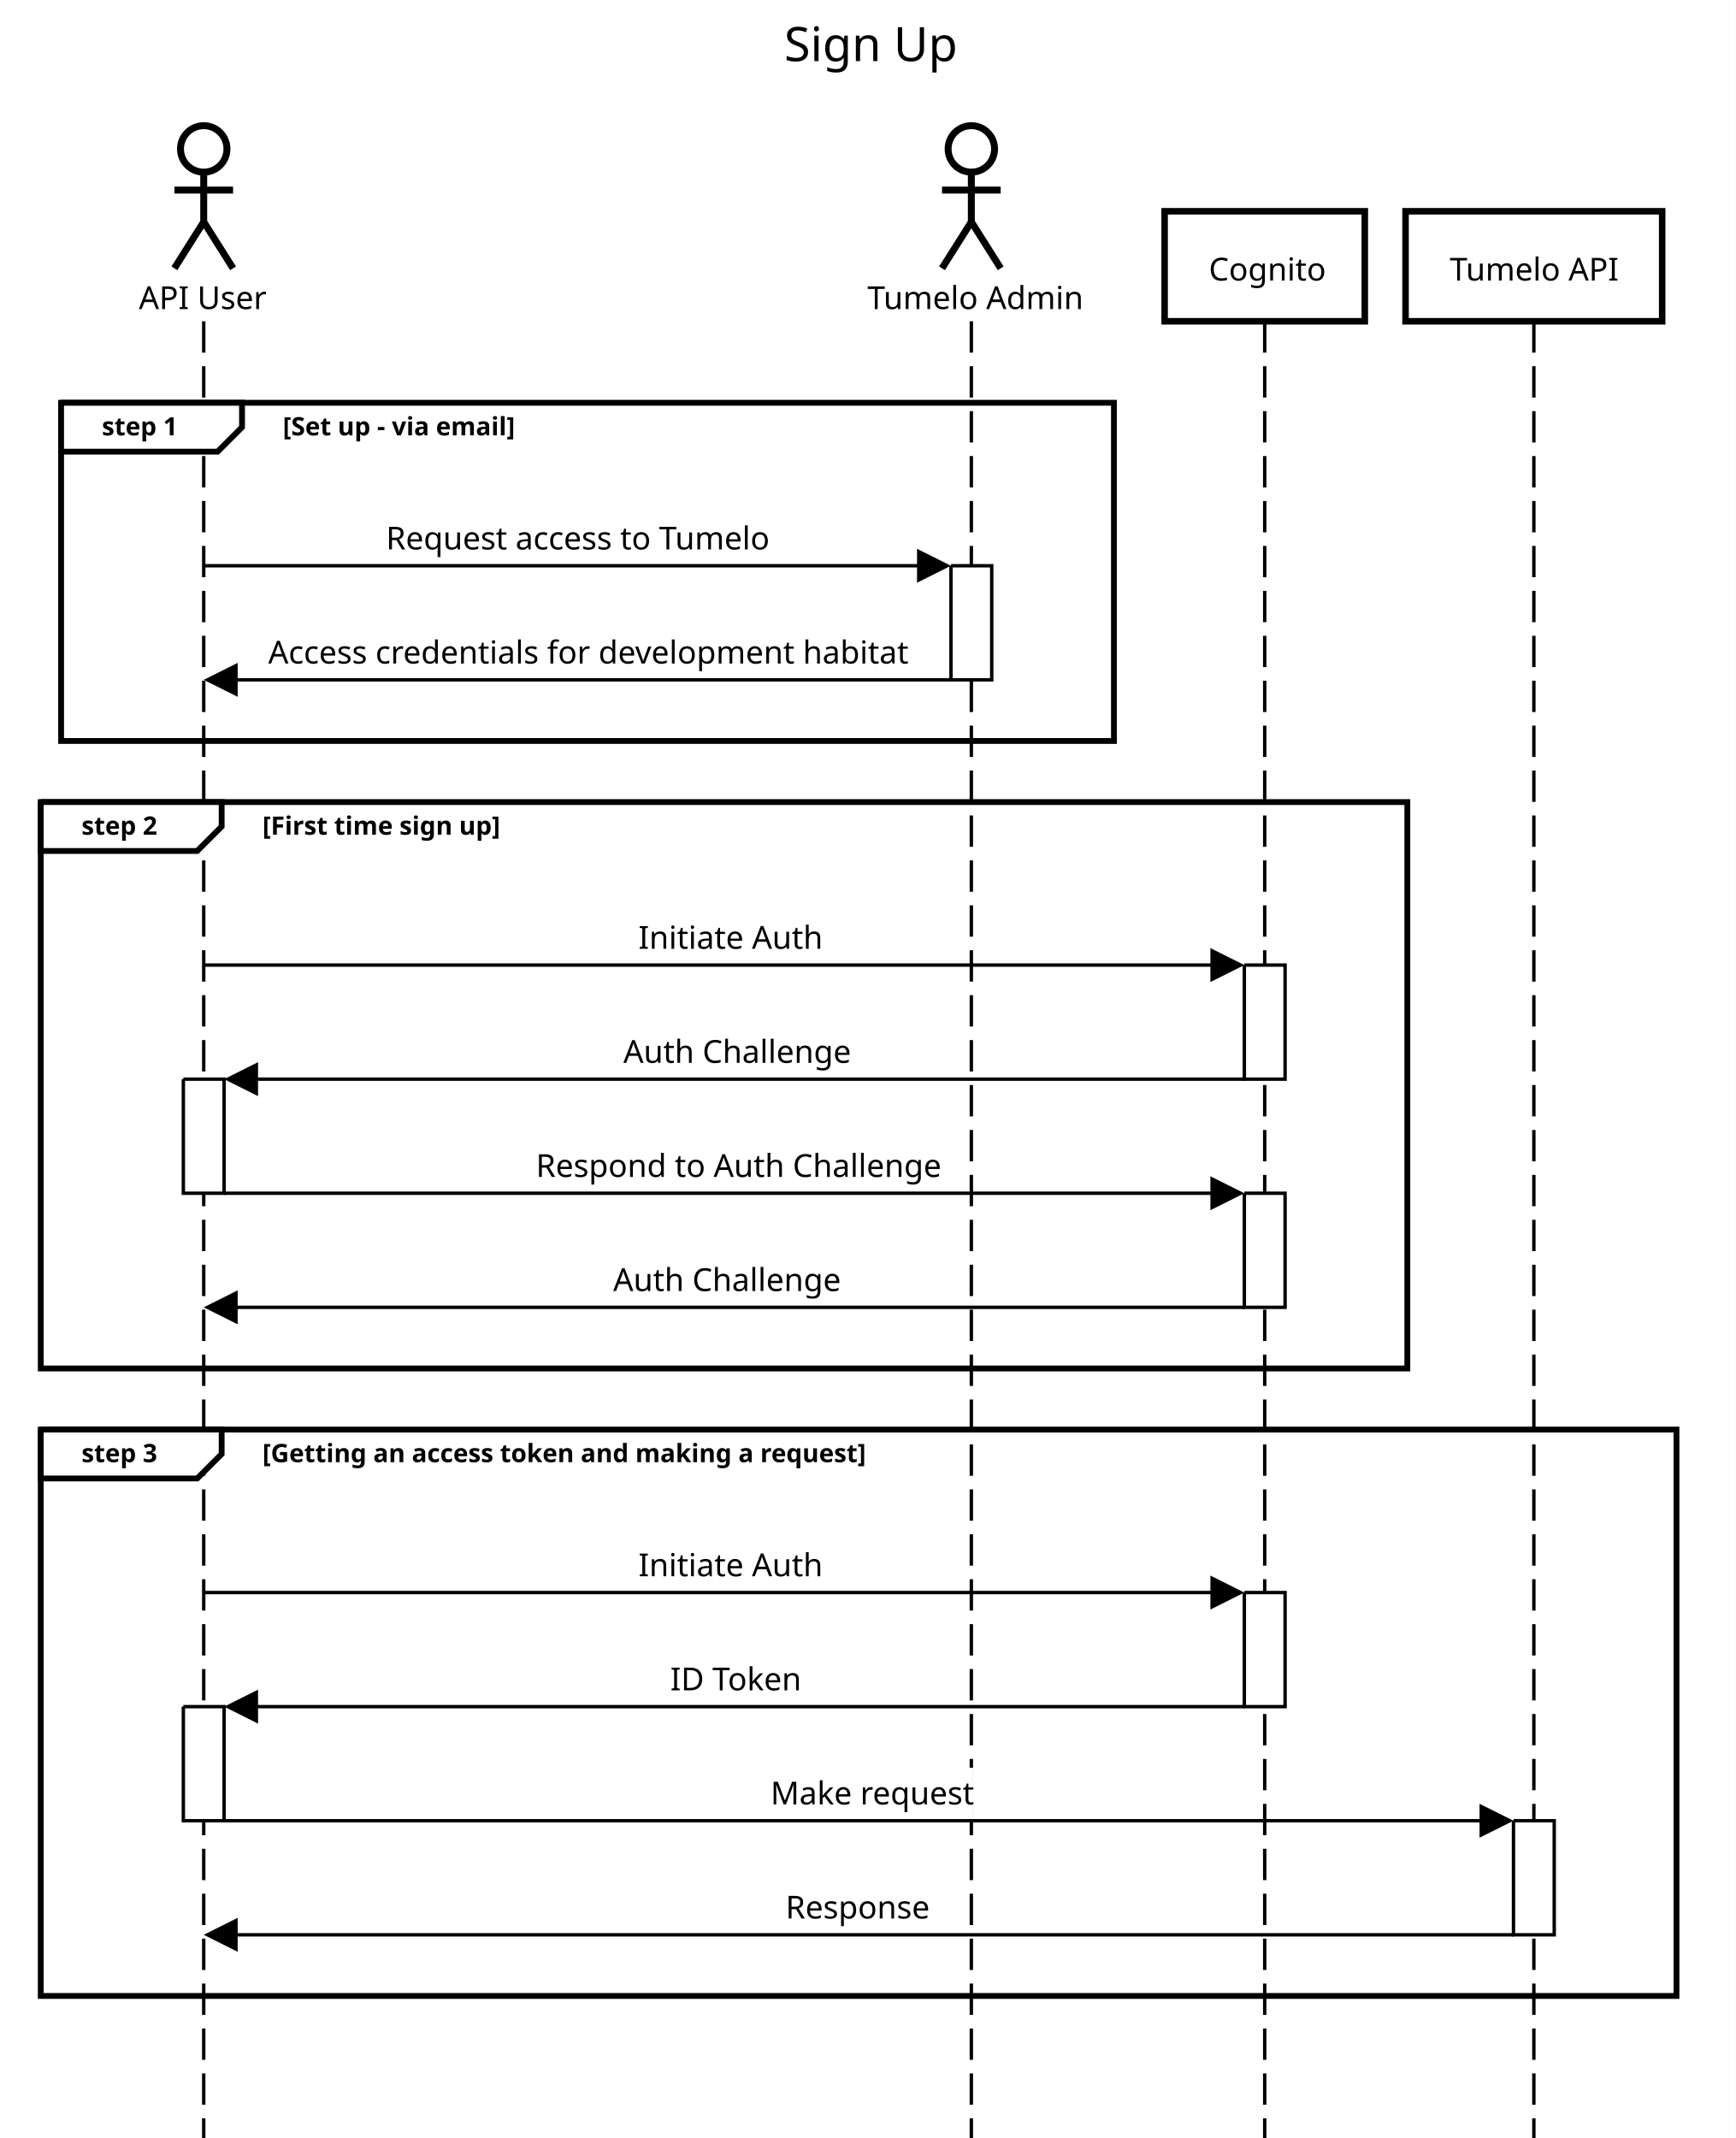
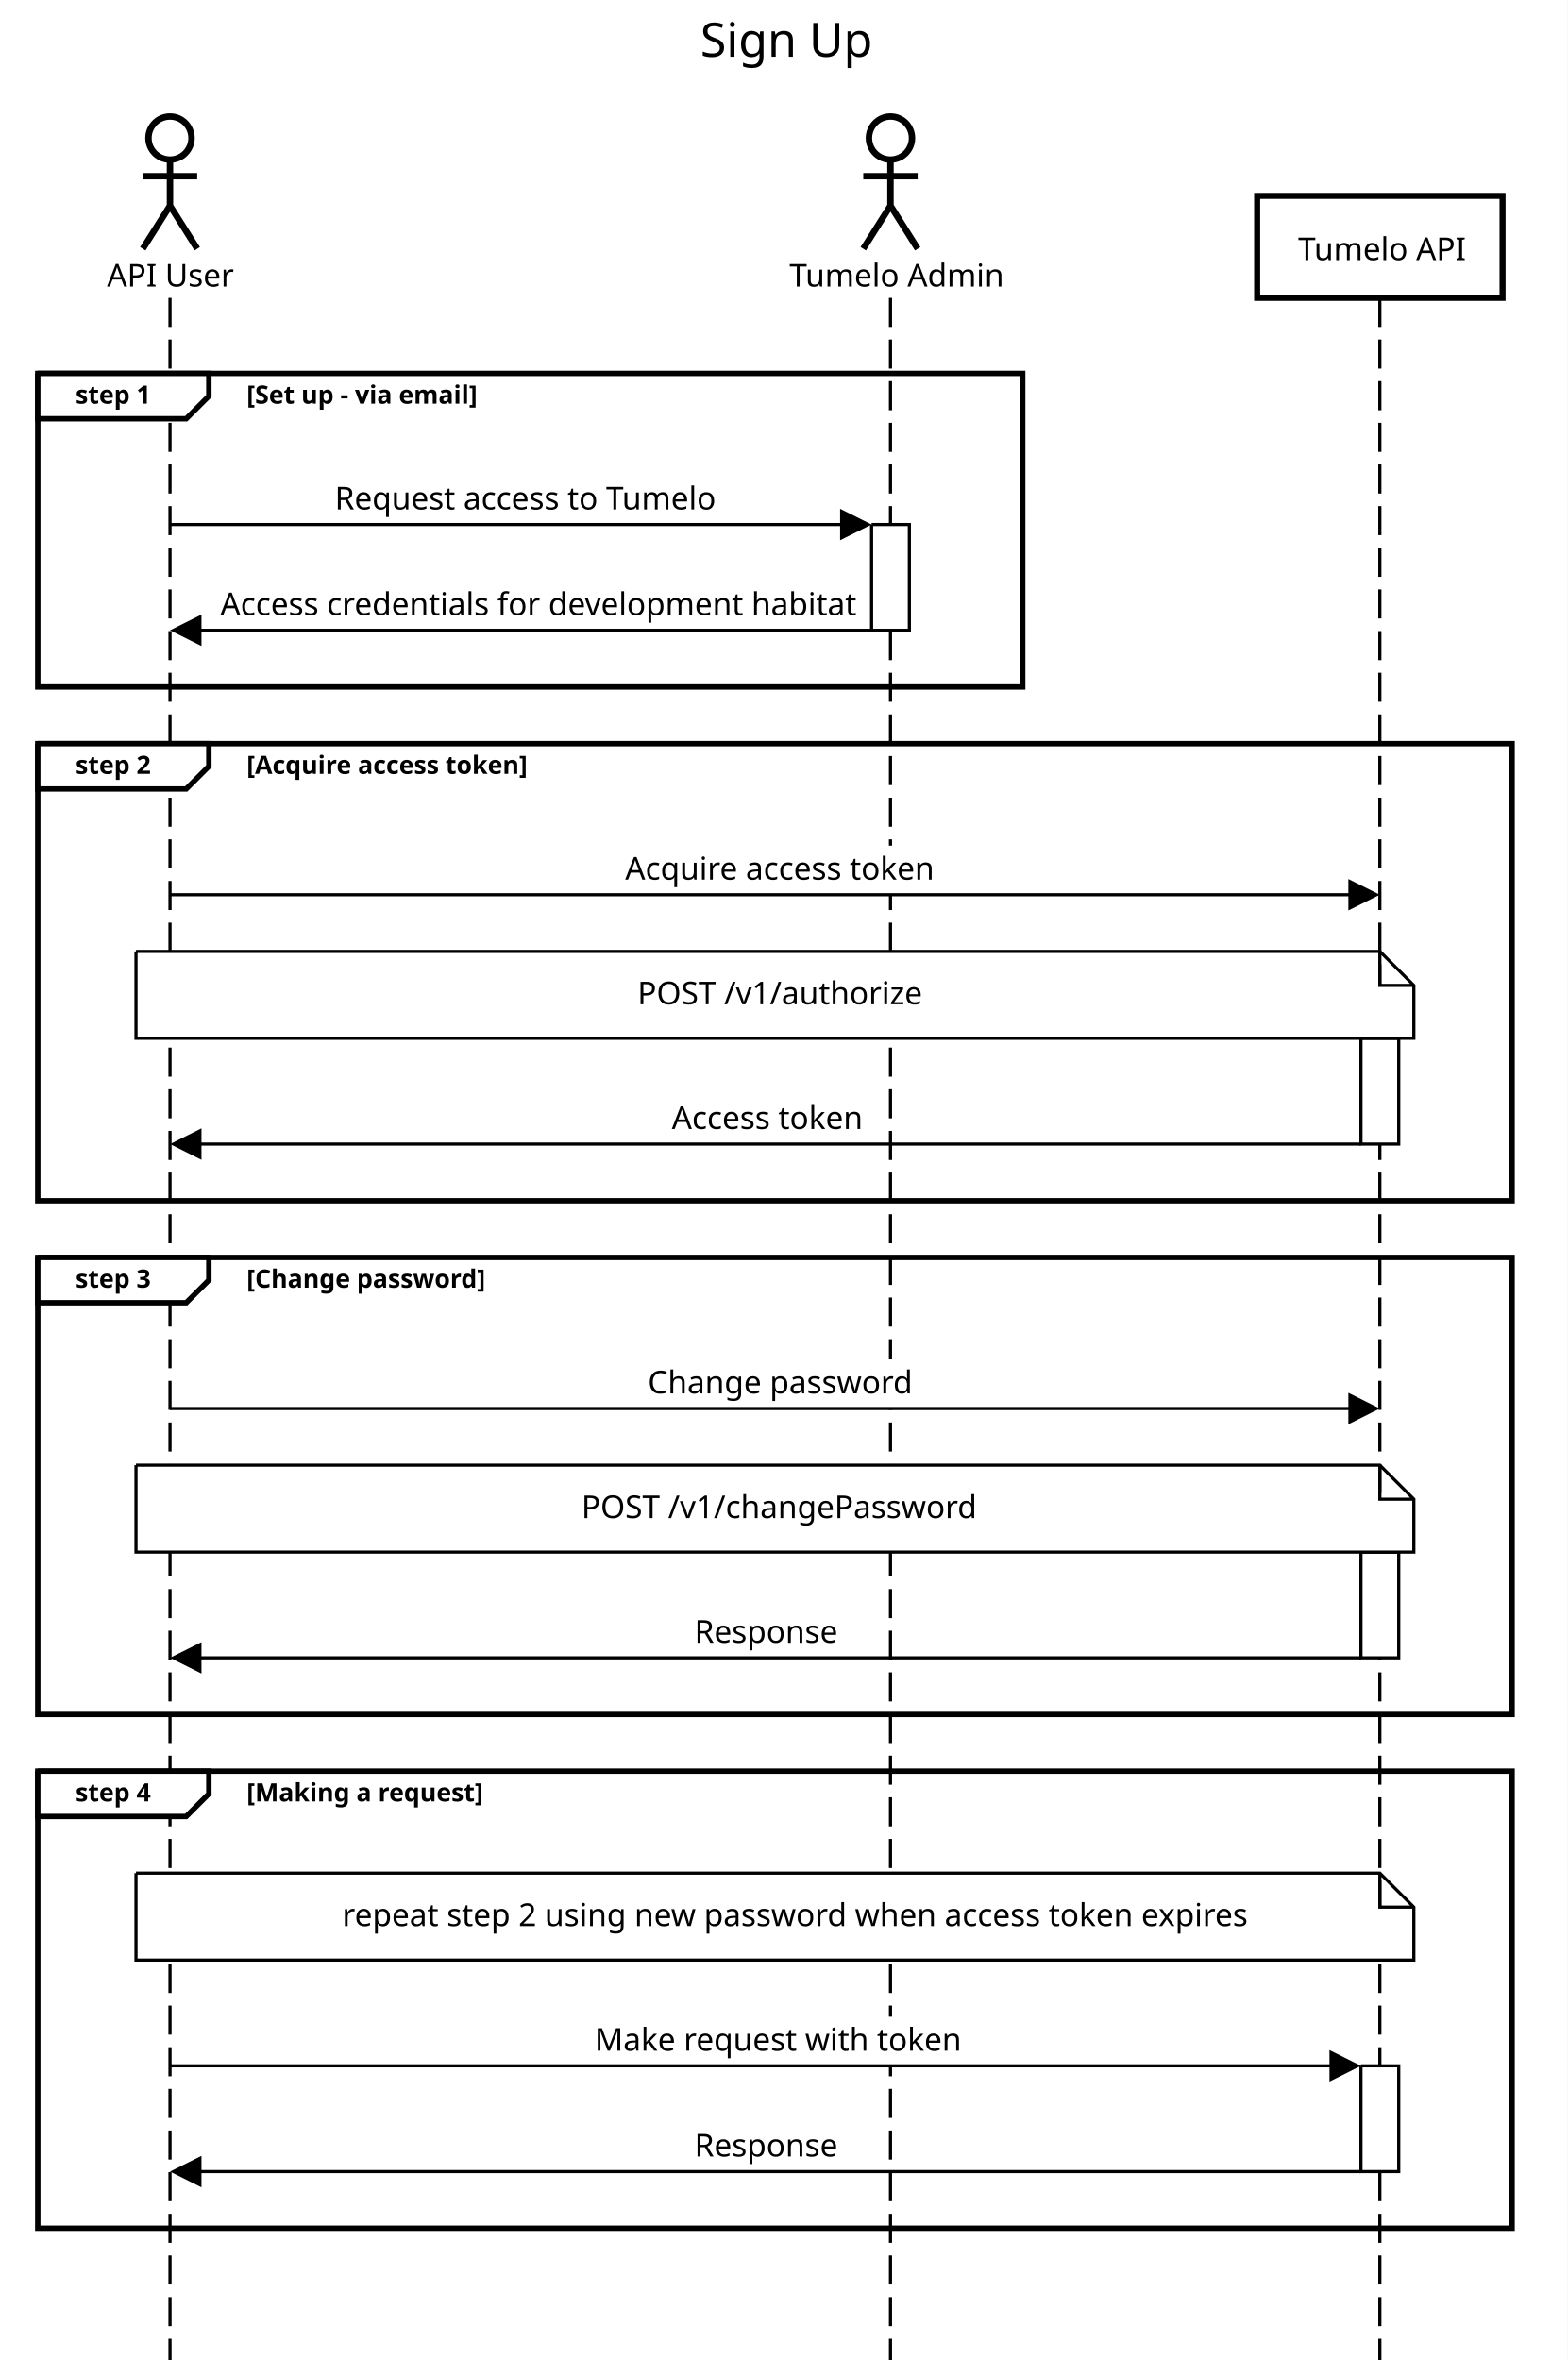
- <svg xmlns="http://www.w3.org/2000/svg" version="1.1" width="803" height="989">
+ <svg xmlns="http://www.w3.org/2000/svg" version="1.1" width="730" height="1099">
  <defs />
  <g>
    <g />
    <g />
    <g />
    <g />
    <g />
    <g />
    <g />
    <g />
    <g />
    <g />
+     <g />
    <g>
-       <rect fill="white" stroke="none" x="0" y="0" width="803" height="989" />
+       <rect fill="white" stroke="none" x="0" y="0" width="730" height="1099" />
    </g>
    <g>
-       <text fill="black" stroke="none" font-family="sans-serif" font-size="16.5pt" font-style="normal" font-weight="normal" text-decoration="normal" x="362.766" y="28.272" text-anchor="start" dominant-baseline="alphabetic" xml:space="preserve">Sign Up</text>
+       <text fill="black" stroke="none" font-family="sans-serif" font-size="16.5pt" font-style="normal" font-weight="normal" text-decoration="normal" x="326.125" y="26.388" text-anchor="start" dominant-baseline="alphabetic" xml:space="preserve">Sign Up</text>
    </g>
    <g />
    <g>
-       <path fill="none" stroke="black" paint-order="fill stroke markers" d=" M 94.242 148.619 L 94.242 989.254" stroke-miterlimit="10" stroke-width="1.571" stroke-dasharray="14.499,6.283" />
-       <path fill="none" stroke="black" paint-order="fill stroke markers" d=" M 449.341 148.619 L 449.341 989.254" stroke-miterlimit="10" stroke-width="1.571" stroke-dasharray="14.499,6.283" />
-       <path fill="none" stroke="black" paint-order="fill stroke markers" d=" M 585.052 148.619 L 585.052 989.254" stroke-miterlimit="10" stroke-width="1.571" stroke-dasharray="14.499,6.283" />
-       <path fill="none" stroke="black" paint-order="fill stroke markers" d=" M 709.559 148.619 L 709.559 989.254" stroke-miterlimit="10" stroke-width="1.571" stroke-dasharray="14.499,6.283" />
+       <path fill="none" stroke="black" paint-order="fill stroke markers" d=" M 79.163 138.711 L 79.163 1099.221" stroke-miterlimit="10" stroke-width="1.466" stroke-dasharray="13.532,5.864" />
+       <path fill="none" stroke="black" paint-order="fill stroke markers" d=" M 414.67 138.711 L 414.67 1099.221" stroke-miterlimit="10" stroke-width="1.466" stroke-dasharray="13.532,5.864" />
+       <path fill="none" stroke="black" paint-order="fill stroke markers" d=" M 642.558 138.711 L 642.558 1099.221" stroke-miterlimit="10" stroke-width="1.466" stroke-dasharray="13.532,5.864" />
    </g>
    <g>
      <g>
-         <path fill="white" stroke="black" paint-order="fill stroke markers" d=" M 104.985 68.891 A 10.744 10.744 0 1 1 104.985 68.88 M 94.242 79.634 L 94.242 102.629 M 80.671 87.927 L 107.812 87.927 M 94.242 102.629 L 80.671 124.116 M 94.242 102.629 L 107.812 124.116" stroke-miterlimit="10" stroke-width="3.204" stroke-dasharray="" />
+         <path fill="white" stroke="black" paint-order="fill stroke markers" d=" M 89.19 64.298 A 10.027 10.027 0 1 1 89.19 64.288 M 79.163 74.325 L 79.163 95.787 M 66.497 82.066 L 91.829 82.066 M 79.163 95.787 L 66.497 115.842 M 79.163 95.787 L 91.829 115.842" stroke-miterlimit="10" stroke-width="2.991" stroke-dasharray="" />
      </g>
      <g>
        <g />
-         <text fill="black" stroke="none" font-family="sans-serif" font-size="11pt" font-style="normal" font-weight="normal" text-decoration="normal" x="64.234" y="142.964" text-anchor="start" dominant-baseline="alphabetic" xml:space="preserve">API User</text>
+         <text fill="black" stroke="none" font-family="sans-serif" font-size="11pt" font-style="normal" font-weight="normal" text-decoration="normal" x="49.83" y="133.433" text-anchor="start" dominant-baseline="alphabetic" xml:space="preserve">API User</text>
      </g>
      <g>
-         <path fill="white" stroke="black" paint-order="fill stroke markers" d=" M 460.084 68.891 A 10.744 10.744 0 1 1 460.084 68.88 M 449.341 79.634 L 449.341 102.629 M 435.77 87.927 L 462.912 87.927 M 449.341 102.629 L 435.77 124.116 M 449.341 102.629 L 462.912 124.116" stroke-miterlimit="10" stroke-width="3.204" stroke-dasharray="" />
+         <path fill="white" stroke="black" paint-order="fill stroke markers" d=" M 424.697 64.298 A 10.027 10.027 0 1 1 424.697 64.288 M 414.67 74.325 L 414.67 95.787 M 402.004 82.066 L 427.336 82.066 M 414.67 95.787 L 402.004 115.842 M 414.67 95.787 L 427.336 115.842" stroke-miterlimit="10" stroke-width="2.991" stroke-dasharray="" />
      </g>
      <g>
        <g />
-         <text fill="black" stroke="none" font-family="sans-serif" font-size="11pt" font-style="normal" font-weight="normal" text-decoration="normal" x="401.265" y="142.964" text-anchor="start" dominant-baseline="alphabetic" xml:space="preserve">Tumelo Admin</text>
+         <text fill="black" stroke="none" font-family="sans-serif" font-size="11pt" font-style="normal" font-weight="normal" text-decoration="normal" x="367.62" y="133.433" text-anchor="start" dominant-baseline="alphabetic" xml:space="preserve">Tumelo Admin</text>
      </g>
      <path fill="none" stroke="none" />
      <g>
-         <path fill="white" stroke="black" paint-order="fill stroke markers" d=" M 538.751 97.728 L 631.354 97.728 L 631.354 148.619 L 538.751 148.619 L 538.751 97.728 Z" stroke-miterlimit="10" stroke-width="3.016" stroke-dasharray="" />
+         <path fill="white" stroke="black" paint-order="fill stroke markers" d=" M 585.421 91.213 L 699.695 91.213 L 699.695 138.711 L 585.421 138.711 L 585.421 91.213 Z" stroke-miterlimit="10" stroke-width="2.815" stroke-dasharray="" />
      </g>
      <g>
        <g />
-         <text fill="black" stroke="none" font-family="sans-serif" font-size="11pt" font-style="normal" font-weight="normal" text-decoration="normal" x="559.202" y="129.771" text-anchor="start" dominant-baseline="alphabetic" xml:space="preserve">Cognito</text>
-       </g>
-       <path fill="none" stroke="none" />
-       <g>
-         <path fill="white" stroke="black" paint-order="fill stroke markers" d=" M 650.202 97.728 L 768.915 97.728 L 768.915 148.619 L 650.202 148.619 L 650.202 97.728 Z" stroke-miterlimit="10" stroke-width="3.016" stroke-dasharray="" />
-       </g>
-       <g>
-         <g />
-         <text fill="black" stroke="none" font-family="sans-serif" font-size="11pt" font-style="normal" font-weight="normal" text-decoration="normal" x="670.652" y="129.771" text-anchor="start" dominant-baseline="alphabetic" xml:space="preserve">Tumelo API</text>
+         <text fill="black" stroke="none" font-family="sans-serif" font-size="11pt" font-style="normal" font-weight="normal" text-decoration="normal" x="604.508" y="121.119" text-anchor="start" dominant-baseline="alphabetic" xml:space="preserve">Tumelo API</text>
      </g>
    </g>
    <g>
-       <path fill="white" stroke="black" paint-order="fill stroke markers" d=" M 439.917 261.709 L 458.765 261.709 L 458.765 314.484 L 439.917 314.484 L 439.917 261.709" stroke-miterlimit="10" stroke-width="1.571" stroke-dasharray="" />
-       <path fill="white" stroke="black" paint-order="fill stroke markers" d=" M 575.628 446.422 L 594.477 446.422 L 594.477 499.198 L 575.628 499.198 L 575.628 446.422" stroke-miterlimit="10" stroke-width="1.571" stroke-dasharray="" />
-       <path fill="white" stroke="black" paint-order="fill stroke markers" d=" M 84.817 499.198 L 103.666 499.198 L 103.666 551.973 L 84.817 551.973 L 84.817 499.198" stroke-miterlimit="10" stroke-width="1.571" stroke-dasharray="" />
-       <path fill="white" stroke="black" paint-order="fill stroke markers" d=" M 575.628 551.973 L 594.477 551.973 L 594.477 604.748 L 575.628 604.748 L 575.628 551.973" stroke-miterlimit="10" stroke-width="1.571" stroke-dasharray="" />
-       <path fill="white" stroke="black" paint-order="fill stroke markers" d=" M 575.628 736.686 L 594.477 736.686 L 594.477 789.462 L 575.628 789.462 L 575.628 736.686" stroke-miterlimit="10" stroke-width="1.571" stroke-dasharray="" />
-       <path fill="white" stroke="black" paint-order="fill stroke markers" d=" M 84.817 789.462 L 103.666 789.462 L 103.666 842.237 L 84.817 842.237 L 84.817 789.462" stroke-miterlimit="10" stroke-width="1.571" stroke-dasharray="" />
-       <path fill="white" stroke="black" paint-order="fill stroke markers" d=" M 700.134 842.237 L 718.983 842.237 L 718.983 895.012 L 700.134 895.012 L 700.134 842.237" stroke-miterlimit="10" stroke-width="1.571" stroke-dasharray="" />
+       <path fill="white" stroke="black" paint-order="fill stroke markers" d=" M 405.874 244.262 L 423.466 244.262 L 423.466 293.518 L 405.874 293.518 L 405.874 244.262" stroke-miterlimit="10" stroke-width="1.466" stroke-dasharray="" />
+       <path fill="white" stroke="black" paint-order="fill stroke markers" d=" M 633.762 483.509 L 651.354 483.509 L 651.354 532.766 L 633.762 532.766 L 633.762 483.509" stroke-miterlimit="10" stroke-width="1.466" stroke-dasharray="" />
+       <path fill="white" stroke="black" paint-order="fill stroke markers" d=" M 633.762 722.757 L 651.354 722.757 L 651.354 772.014 L 633.762 772.014 L 633.762 722.757" stroke-miterlimit="10" stroke-width="1.466" stroke-dasharray="" />
+       <path fill="white" stroke="black" paint-order="fill stroke markers" d=" M 633.762 962.005 L 651.354 962.005 L 651.354 1011.262 L 633.762 1011.262 L 633.762 962.005" stroke-miterlimit="10" stroke-width="1.466" stroke-dasharray="" />
      <g>
        <g>
-           <rect fill="white" stroke="none" x="175.735" y="237.206" width="182.688" height="24.503" />
+           <rect fill="white" stroke="none" x="153.28" y="221.392" width="178.478" height="22.869" />
        </g>
-         <text fill="black" stroke="none" font-family="sans-serif" font-size="11pt" font-style="normal" font-weight="normal" text-decoration="normal" x="178.562" y="254.169" text-anchor="start" dominant-baseline="alphabetic" xml:space="preserve">Request access to Tumelo</text>
+         <text fill="black" stroke="none" font-family="sans-serif" font-size="11pt" font-style="normal" font-weight="normal" text-decoration="normal" x="155.919" y="237.225" text-anchor="start" dominant-baseline="alphabetic" xml:space="preserve">Request access to Tumelo</text>
      </g>
      <g>
-         <path fill="none" stroke="black" paint-order="fill stroke markers" d=" M 94.242 261.709 L 436.775 261.709" stroke-miterlimit="10" stroke-width="1.571" stroke-dasharray="" />
-         <g transform="translate(439.9166,261.7088) translate(-439.9166,-261.7088)">
-           <path fill="black" stroke="none" paint-order="stroke fill markers" d=" M 424.21 253.855 L 439.917 261.709 L 424.21 269.562 Z" />
+         <path fill="none" stroke="black" paint-order="fill stroke markers" d=" M 79.163 244.262 L 402.942 244.262" stroke-miterlimit="10" stroke-width="1.466" stroke-dasharray="" />
+         <g transform="translate(405.8742,244.2616) translate(-405.8742,-244.2616)">
+           <path fill="black" stroke="none" paint-order="stroke fill markers" d=" M 391.214 236.932 L 405.874 244.262 L 391.214 251.591 Z" />
        </g>
      </g>
      <g>
        <g>
-           <rect fill="white" stroke="none" x="121.257" y="289.981" width="291.643" height="24.503" />
+           <rect fill="white" stroke="none" x="99.98" y="270.649" width="285.078" height="22.869" />
        </g>
-         <text fill="black" stroke="none" font-family="sans-serif" font-size="11pt" font-style="normal" font-weight="normal" text-decoration="normal" x="124.085" y="306.945" text-anchor="start" dominant-baseline="alphabetic" xml:space="preserve">Access credentials for development habitat</text>
+         <text fill="black" stroke="none" font-family="sans-serif" font-size="11pt" font-style="normal" font-weight="normal" text-decoration="normal" x="102.619" y="286.482" text-anchor="start" dominant-baseline="alphabetic" xml:space="preserve">Access credentials for development habitat</text>
      </g>
      <g>
-         <path fill="none" stroke="black" paint-order="fill stroke markers" d=" M 439.917 314.484 L 97.383 314.484" stroke-miterlimit="10" stroke-width="1.571" stroke-dasharray="" />
-         <g transform="translate(94.24156,314.4841) translate(-94.24156,-314.4841)">
-           <path fill="black" stroke="none" paint-order="stroke fill markers" d=" M 109.948 306.631 L 94.242 314.484 L 109.948 322.338 Z" />
+         <path fill="none" stroke="black" paint-order="fill stroke markers" d=" M 405.874 293.518 L 82.095 293.518" stroke-miterlimit="10" stroke-width="1.466" stroke-dasharray="" />
+         <g transform="translate(79.16291,293.5185) translate(-79.16291,-293.5185)">
+           <path fill="black" stroke="none" paint-order="stroke fill markers" d=" M 93.823 286.189 L 79.163 293.518 L 93.823 300.848 Z" />
        </g>
      </g>
      <g>
        <g>
-           <rect fill="white" stroke="none" x="292.498" y="421.919" width="84.873" height="24.503" />
+           <rect fill="white" stroke="none" x="288.488" y="393.791" width="144.744" height="22.869" />
        </g>
-         <text fill="black" stroke="none" font-family="sans-serif" font-size="11pt" font-style="normal" font-weight="normal" text-decoration="normal" x="295.326" y="438.883" text-anchor="start" dominant-baseline="alphabetic" xml:space="preserve">Initiate Auth</text>
+         <text fill="black" stroke="none" font-family="sans-serif" font-size="11pt" font-style="normal" font-weight="normal" text-decoration="normal" x="291.127" y="409.624" text-anchor="start" dominant-baseline="alphabetic" xml:space="preserve">Acquire access token</text>
      </g>
      <g>
-         <path fill="none" stroke="black" paint-order="fill stroke markers" d=" M 94.242 446.422 L 572.487 446.422" stroke-miterlimit="10" stroke-width="1.571" stroke-dasharray="" />
-         <g transform="translate(575.6282,446.4223) translate(-575.6282,-446.4223)">
-           <path fill="black" stroke="none" paint-order="stroke fill markers" d=" M 559.921 438.569 L 575.628 446.422 L 559.921 454.276 Z" />
+         <path fill="none" stroke="black" paint-order="fill stroke markers" d=" M 79.163 416.661 L 639.626 416.661" stroke-miterlimit="10" stroke-width="1.466" stroke-dasharray="" />
+         <g transform="translate(642.5578,416.6608) translate(-642.5578,-416.6608)">
+           <path fill="black" stroke="none" paint-order="stroke fill markers" d=" M 627.898 409.331 L 642.558 416.661 L 627.898 423.991 Z" />
+         </g>
+       </g>
+       <path fill="white" stroke="black" paint-order="fill stroke markers" d=" M 63.33 443.048 L 642.558 443.048 L 658.39 458.881 L 658.39 483.509 L 63.33 483.509 L 63.33 443.048 M 642.558 443.048 L 642.558 458.881 L 658.39 458.881" stroke-miterlimit="10" stroke-width="1.466" stroke-dasharray="" />
+       <g>
+         <text fill="black" stroke="none" font-family="sans-serif" font-size="11pt" font-style="normal" font-weight="normal" text-decoration="normal" x="296.86" y="467.677" text-anchor="start" dominant-baseline="alphabetic" xml:space="preserve">POST /v1/authorize</text>
+       </g>
+       <g>
+         <g>
+           <rect fill="white" stroke="none" x="310.207" y="509.897" width="92.511" height="22.869" />
+         </g>
+         <text fill="black" stroke="none" font-family="sans-serif" font-size="11pt" font-style="normal" font-weight="normal" text-decoration="normal" x="312.846" y="525.73" text-anchor="start" dominant-baseline="alphabetic" xml:space="preserve">Access token</text>
+       </g>
+       <g>
+         <path fill="none" stroke="black" paint-order="fill stroke markers" d=" M 633.762 532.766 L 82.095 532.766" stroke-miterlimit="10" stroke-width="1.466" stroke-dasharray="" />
+         <g transform="translate(79.16291,532.7664) translate(-79.16291,-532.7664)">
+           <path fill="black" stroke="none" paint-order="stroke fill markers" d=" M 93.823 525.436 L 79.163 532.766 L 93.823 540.096 Z" />
        </g>
      </g>
      <g>
        <g>
-           <rect fill="white" stroke="none" x="285.532" y="474.695" width="108.23" height="24.503" />
+           <rect fill="white" stroke="none" x="299.055" y="633.039" width="123.611" height="22.869" />
        </g>
-         <text fill="black" stroke="none" font-family="sans-serif" font-size="11pt" font-style="normal" font-weight="normal" text-decoration="normal" x="288.359" y="491.658" text-anchor="start" dominant-baseline="alphabetic" xml:space="preserve">Auth Challenge</text>
+         <text fill="black" stroke="none" font-family="sans-serif" font-size="11pt" font-style="normal" font-weight="normal" text-decoration="normal" x="301.694" y="648.872" text-anchor="start" dominant-baseline="alphabetic" xml:space="preserve">Change password</text>
      </g>
      <g>
-         <path fill="none" stroke="black" paint-order="fill stroke markers" d=" M 575.628 499.198 L 106.807 499.198" stroke-miterlimit="10" stroke-width="1.571" stroke-dasharray="" />
-         <g transform="translate(103.6657,499.1975) translate(-103.6657,-499.1975)">
-           <path fill="black" stroke="none" paint-order="stroke fill markers" d=" M 119.373 491.344 L 103.666 499.198 L 119.373 507.051 Z" />
+         <path fill="none" stroke="black" paint-order="fill stroke markers" d=" M 79.163 655.909 L 639.626 655.909" stroke-miterlimit="10" stroke-width="1.466" stroke-dasharray="" />
+         <g transform="translate(642.5578,655.9087) translate(-642.5578,-655.9087)">
+           <path fill="black" stroke="none" paint-order="stroke fill markers" d=" M 627.898 648.579 L 642.558 655.909 L 627.898 663.239 Z" />
+         </g>
+       </g>
+       <path fill="white" stroke="black" paint-order="fill stroke markers" d=" M 63.33 682.296 L 642.558 682.296 L 658.39 698.129 L 658.39 722.757 L 63.33 722.757 L 63.33 682.296 M 642.558 682.296 L 642.558 698.129 L 658.39 698.129" stroke-miterlimit="10" stroke-width="1.466" stroke-dasharray="" />
+       <g>
+         <text fill="black" stroke="none" font-family="sans-serif" font-size="11pt" font-style="normal" font-weight="normal" text-decoration="normal" x="270.76" y="706.925" text-anchor="start" dominant-baseline="alphabetic" xml:space="preserve">POST /v1/changePassword</text>
+       </g>
+       <g>
+         <g>
+           <rect fill="white" stroke="none" x="320.774" y="749.145" width="71.378" height="22.869" />
+         </g>
+         <text fill="black" stroke="none" font-family="sans-serif" font-size="11pt" font-style="normal" font-weight="normal" text-decoration="normal" x="323.412" y="764.978" text-anchor="start" dominant-baseline="alphabetic" xml:space="preserve">Response</text>
+       </g>
+       <g>
+         <path fill="none" stroke="black" paint-order="fill stroke markers" d=" M 633.762 772.014 L 82.095 772.014" stroke-miterlimit="10" stroke-width="1.466" stroke-dasharray="" />
+         <g transform="translate(79.16291,772.0143) translate(-79.16291,-772.0143)">
+           <path fill="black" stroke="none" paint-order="stroke fill markers" d=" M 93.823 764.684 L 79.163 772.014 L 93.823 779.344 Z" />
+         </g>
+       </g>
+       <path fill="white" stroke="black" paint-order="fill stroke markers" d=" M 63.33 872.287 L 642.558 872.287 L 658.39 888.12 L 658.39 912.748 L 63.33 912.748 L 63.33 872.287 M 642.558 872.287 L 642.558 888.12 L 658.39 888.12" stroke-miterlimit="10" stroke-width="1.466" stroke-dasharray="" />
+       <g>
+         <text fill="black" stroke="none" font-family="sans-serif" font-size="11pt" font-style="normal" font-weight="normal" text-decoration="normal" x="159.36" y="896.916" text-anchor="start" dominant-baseline="alphabetic" xml:space="preserve">repeat step 2 using new password when access token expires</text>
+       </g>
+       <g>
+         <g>
+           <rect fill="white" stroke="none" x="274.29" y="939.136" width="164.344" height="22.869" />
+         </g>
+         <text fill="black" stroke="none" font-family="sans-serif" font-size="11pt" font-style="normal" font-weight="normal" text-decoration="normal" x="276.929" y="954.969" text-anchor="start" dominant-baseline="alphabetic" xml:space="preserve">Make request with token</text>
+       </g>
+       <g>
+         <path fill="none" stroke="black" paint-order="fill stroke markers" d=" M 79.163 962.005 L 630.83 962.005" stroke-miterlimit="10" stroke-width="1.466" stroke-dasharray="" />
+         <g transform="translate(633.7619,962.0053) translate(-633.7619,-962.0053)">
+           <path fill="black" stroke="none" paint-order="stroke fill markers" d=" M 619.102 954.675 L 633.762 962.005 L 619.102 969.335 Z" />
        </g>
      </g>
      <g>
        <g>
-           <rect fill="white" stroke="none" x="245.088" y="527.47" width="189.119" height="24.503" />
+           <rect fill="white" stroke="none" x="320.774" y="988.393" width="71.378" height="22.869" />
        </g>
-         <text fill="black" stroke="none" font-family="sans-serif" font-size="11pt" font-style="normal" font-weight="normal" text-decoration="normal" x="247.915" y="544.433" text-anchor="start" dominant-baseline="alphabetic" xml:space="preserve">Respond to Auth Challenge</text>
+         <text fill="black" stroke="none" font-family="sans-serif" font-size="11pt" font-style="normal" font-weight="normal" text-decoration="normal" x="323.412" y="1004.225" text-anchor="start" dominant-baseline="alphabetic" xml:space="preserve">Response</text>
      </g>
      <g>
-         <path fill="none" stroke="black" paint-order="fill stroke markers" d=" M 103.666 551.973 L 572.487 551.973" stroke-miterlimit="10" stroke-width="1.571" stroke-dasharray="" />
-         <g transform="translate(575.6282,551.9728) translate(-575.6282,-551.9728)">
-           <path fill="black" stroke="none" paint-order="stroke fill markers" d=" M 559.921 544.119 L 575.628 551.973 L 559.921 559.826 Z" />
-         </g>
-       </g>
-       <g>
-         <g>
-           <rect fill="white" stroke="none" x="280.82" y="580.245" width="108.23" height="24.503" />
-         </g>
-         <text fill="black" stroke="none" font-family="sans-serif" font-size="11pt" font-style="normal" font-weight="normal" text-decoration="normal" x="283.647" y="597.209" text-anchor="start" dominant-baseline="alphabetic" xml:space="preserve">Auth Challenge</text>
-       </g>
-       <g>
-         <path fill="none" stroke="black" paint-order="fill stroke markers" d=" M 575.628 604.748 L 97.383 604.748" stroke-miterlimit="10" stroke-width="1.571" stroke-dasharray="" />
-         <g transform="translate(94.24156,604.7481) translate(-94.24156,-604.7481)">
-           <path fill="black" stroke="none" paint-order="stroke fill markers" d=" M 109.948 596.895 L 94.242 604.748 L 109.948 612.602 Z" />
-         </g>
-       </g>
-       <g>
-         <g>
-           <rect fill="white" stroke="none" x="292.498" y="712.183" width="84.873" height="24.503" />
-         </g>
-         <text fill="black" stroke="none" font-family="sans-serif" font-size="11pt" font-style="normal" font-weight="normal" text-decoration="normal" x="295.326" y="729.147" text-anchor="start" dominant-baseline="alphabetic" xml:space="preserve">Initiate Auth</text>
-       </g>
-       <g>
-         <path fill="none" stroke="black" paint-order="fill stroke markers" d=" M 94.242 736.686 L 572.487 736.686" stroke-miterlimit="10" stroke-width="1.571" stroke-dasharray="" />
-         <g transform="translate(575.6282,736.6863) translate(-575.6282,-736.6863)">
-           <path fill="black" stroke="none" paint-order="stroke fill markers" d=" M 559.921 728.833 L 575.628 736.686 L 559.921 744.54 Z" />
-         </g>
-       </g>
-       <g>
-         <g>
-           <rect fill="white" stroke="none" x="307.223" y="764.959" width="64.849" height="24.503" />
-         </g>
-         <text fill="black" stroke="none" font-family="sans-serif" font-size="11pt" font-style="normal" font-weight="normal" text-decoration="normal" x="310.05" y="781.922" text-anchor="start" dominant-baseline="alphabetic" xml:space="preserve">ID Token</text>
-       </g>
-       <g>
-         <path fill="none" stroke="black" paint-order="fill stroke markers" d=" M 575.628 789.462 L 106.807 789.462" stroke-miterlimit="10" stroke-width="1.571" stroke-dasharray="" />
-         <g transform="translate(103.6657,789.4615) translate(-103.6657,-789.4615)">
-           <path fill="black" stroke="none" paint-order="stroke fill markers" d=" M 119.373 781.608 L 103.666 789.462 L 119.373 797.315 Z" />
-         </g>
-       </g>
-       <g>
-         <g>
-           <rect fill="white" stroke="none" x="353.633" y="817.734" width="96.533" height="24.503" />
-         </g>
-         <text fill="black" stroke="none" font-family="sans-serif" font-size="11pt" font-style="normal" font-weight="normal" text-decoration="normal" x="356.461" y="834.697" text-anchor="start" dominant-baseline="alphabetic" xml:space="preserve">Make request</text>
-       </g>
-       <g>
-         <path fill="none" stroke="black" paint-order="fill stroke markers" d=" M 103.666 842.237 L 696.993 842.237" stroke-miterlimit="10" stroke-width="1.571" stroke-dasharray="" />
-         <g transform="translate(700.1344,842.2368) translate(-700.1344,-842.2368)">
-           <path fill="black" stroke="none" paint-order="stroke fill markers" d=" M 684.428 834.383 L 700.134 842.237 L 684.428 850.09 Z" />
-         </g>
-       </g>
-       <g>
-         <g>
-           <rect fill="white" stroke="none" x="360.589" y="870.509" width="73.198" height="24.503" />
-         </g>
-         <text fill="black" stroke="none" font-family="sans-serif" font-size="11pt" font-style="normal" font-weight="normal" text-decoration="normal" x="363.416" y="887.473" text-anchor="start" dominant-baseline="alphabetic" xml:space="preserve">Response</text>
-       </g>
-       <g>
-         <path fill="none" stroke="black" paint-order="fill stroke markers" d=" M 700.134 895.012 L 97.383 895.012" stroke-miterlimit="10" stroke-width="1.571" stroke-dasharray="" />
-         <g transform="translate(94.24156,895.0121) translate(-94.24156,-895.0121)">
-           <path fill="black" stroke="none" paint-order="stroke fill markers" d=" M 109.948 887.159 L 94.242 895.012 L 109.948 902.866 Z" />
+         <path fill="none" stroke="black" paint-order="fill stroke markers" d=" M 633.762 1011.262 L 82.095 1011.262" stroke-miterlimit="10" stroke-width="1.466" stroke-dasharray="" />
+         <g transform="translate(79.16291,1011.262) translate(-79.16291,-1011.262)">
+           <path fill="black" stroke="none" paint-order="stroke fill markers" d=" M 93.823 1003.932 L 79.163 1011.262 L 93.823 1018.592 Z" />
        </g>
      </g>
      <g>
        <g />
-         <path fill="none" stroke="black" paint-order="fill stroke markers" d=" M 28.272 186.316 L 515.31 186.316 L 515.31 342.757 L 28.272 342.757 L 28.272 186.316 Z" stroke-miterlimit="10" stroke-width="2.693" stroke-dasharray="" />
-         <path fill="white" stroke="black" paint-order="fill stroke markers" d=" M 28.272 186.316 L 28.272 208.934 L 100.651 208.934 L 111.96 197.625 L 111.96 186.316 L 28.272 186.316" stroke-miterlimit="10" stroke-width="2.693" stroke-dasharray="" />
-         <text fill="black" stroke="none" font-family="sans-serif" font-size="8.8pt" font-style="normal" font-weight="bold" text-decoration="normal" x="47.121" y="201.394" text-anchor="start" dominant-baseline="alphabetic" xml:space="preserve">step 1</text>
-         <text fill="black" stroke="none" font-family="sans-serif" font-size="8.8pt" font-style="normal" font-weight="bold" text-decoration="normal" x="130.808" y="201.394" text-anchor="start" dominant-baseline="alphabetic" xml:space="preserve">[Set up - via email]</text>
+         <path fill="none" stroke="black" paint-order="fill stroke markers" d=" M 17.592 173.895 L 476.241 173.895 L 476.241 319.906 L 17.592 319.906 L 17.592 173.895 Z" stroke-miterlimit="10" stroke-width="2.513" stroke-dasharray="" />
+         <path fill="white" stroke="black" paint-order="fill stroke markers" d=" M 17.592 173.895 L 17.592 195.005 L 86.709 195.005 L 97.264 184.45 L 97.264 173.895 L 17.592 173.895" stroke-miterlimit="10" stroke-width="2.513" stroke-dasharray="" />
+         <text fill="black" stroke="none" font-family="sans-serif" font-size="8.8pt" font-style="normal" font-weight="bold" text-decoration="normal" x="35.184" y="187.968" text-anchor="start" dominant-baseline="alphabetic" xml:space="preserve">step 1</text>
+         <text fill="black" stroke="none" font-family="sans-serif" font-size="8.8pt" font-style="normal" font-weight="bold" text-decoration="normal" x="114.855" y="187.968" text-anchor="start" dominant-baseline="alphabetic" xml:space="preserve">[Set up - via email]</text>
      </g>
      <g>
        <g />
-         <path fill="none" stroke="black" paint-order="fill stroke markers" d=" M 18.848 371.029 L 651.021 371.029 L 651.021 633.021 L 18.848 633.021 L 18.848 371.029 Z" stroke-miterlimit="10" stroke-width="2.693" stroke-dasharray="" />
-         <path fill="white" stroke="black" paint-order="fill stroke markers" d=" M 18.848 371.029 L 18.848 393.647 L 91.227 393.647 L 102.536 382.338 L 102.536 371.029 L 18.848 371.029" stroke-miterlimit="10" stroke-width="2.693" stroke-dasharray="" />
-         <text fill="black" stroke="none" font-family="sans-serif" font-size="8.8pt" font-style="normal" font-weight="bold" text-decoration="normal" x="37.697" y="386.108" text-anchor="start" dominant-baseline="alphabetic" xml:space="preserve">step 2</text>
-         <text fill="black" stroke="none" font-family="sans-serif" font-size="8.8pt" font-style="normal" font-weight="bold" text-decoration="normal" x="121.384" y="386.108" text-anchor="start" dominant-baseline="alphabetic" xml:space="preserve">[First time sign up]</text>
+         <path fill="none" stroke="black" paint-order="fill stroke markers" d=" M 17.592 346.294 L 704.129 346.294 L 704.129 559.154 L 17.592 559.154 L 17.592 346.294 Z" stroke-miterlimit="10" stroke-width="2.513" stroke-dasharray="" />
+         <path fill="white" stroke="black" paint-order="fill stroke markers" d=" M 17.592 346.294 L 17.592 367.404 L 86.709 367.404 L 97.264 356.849 L 97.264 346.294 L 17.592 346.294" stroke-miterlimit="10" stroke-width="2.513" stroke-dasharray="" />
+         <text fill="black" stroke="none" font-family="sans-serif" font-size="8.8pt" font-style="normal" font-weight="bold" text-decoration="normal" x="35.184" y="360.367" text-anchor="start" dominant-baseline="alphabetic" xml:space="preserve">step 2</text>
+         <text fill="black" stroke="none" font-family="sans-serif" font-size="8.8pt" font-style="normal" font-weight="bold" text-decoration="normal" x="114.855" y="360.367" text-anchor="start" dominant-baseline="alphabetic" xml:space="preserve">[Acquire access token]</text>
      </g>
      <g>
        <g />
-         <path fill="none" stroke="black" paint-order="fill stroke markers" d=" M 18.848 661.293 L 775.528 661.293 L 775.528 923.285 L 18.848 923.285 L 18.848 661.293 Z" stroke-miterlimit="10" stroke-width="2.693" stroke-dasharray="" />
-         <path fill="white" stroke="black" paint-order="fill stroke markers" d=" M 18.848 661.293 L 18.848 683.911 L 91.227 683.911 L 102.536 672.602 L 102.536 661.293 L 18.848 661.293" stroke-miterlimit="10" stroke-width="2.693" stroke-dasharray="" />
-         <text fill="black" stroke="none" font-family="sans-serif" font-size="8.8pt" font-style="normal" font-weight="bold" text-decoration="normal" x="37.697" y="676.372" text-anchor="start" dominant-baseline="alphabetic" xml:space="preserve">step 3</text>
-         <text fill="black" stroke="none" font-family="sans-serif" font-size="8.8pt" font-style="normal" font-weight="bold" text-decoration="normal" x="121.384" y="676.372" text-anchor="start" dominant-baseline="alphabetic" xml:space="preserve">[Getting an access token and making a request]</text>
+         <path fill="none" stroke="black" paint-order="fill stroke markers" d=" M 17.592 585.542 L 704.129 585.542 L 704.129 798.402 L 17.592 798.402 L 17.592 585.542 Z" stroke-miterlimit="10" stroke-width="2.513" stroke-dasharray="" />
+         <path fill="white" stroke="black" paint-order="fill stroke markers" d=" M 17.592 585.542 L 17.592 606.652 L 86.709 606.652 L 97.264 596.097 L 97.264 585.542 L 17.592 585.542" stroke-miterlimit="10" stroke-width="2.513" stroke-dasharray="" />
+         <text fill="black" stroke="none" font-family="sans-serif" font-size="8.8pt" font-style="normal" font-weight="bold" text-decoration="normal" x="35.184" y="599.615" text-anchor="start" dominant-baseline="alphabetic" xml:space="preserve">step 3</text>
+         <text fill="black" stroke="none" font-family="sans-serif" font-size="8.8pt" font-style="normal" font-weight="bold" text-decoration="normal" x="114.855" y="599.615" text-anchor="start" dominant-baseline="alphabetic" xml:space="preserve">[Change password]</text>
+       </g>
+       <g>
+         <g />
+         <path fill="none" stroke="black" paint-order="fill stroke markers" d=" M 17.592 824.79 L 704.129 824.79 L 704.129 1037.65 L 17.592 1037.65 L 17.592 824.79 Z" stroke-miterlimit="10" stroke-width="2.513" stroke-dasharray="" />
+         <path fill="white" stroke="black" paint-order="fill stroke markers" d=" M 17.592 824.79 L 17.592 845.9 L 86.709 845.9 L 97.264 835.345 L 97.264 824.79 L 17.592 824.79" stroke-miterlimit="10" stroke-width="2.513" stroke-dasharray="" />
+         <text fill="black" stroke="none" font-family="sans-serif" font-size="8.8pt" font-style="normal" font-weight="bold" text-decoration="normal" x="35.184" y="838.863" text-anchor="start" dominant-baseline="alphabetic" xml:space="preserve">step 4</text>
+         <text fill="black" stroke="none" font-family="sans-serif" font-size="8.8pt" font-style="normal" font-weight="bold" text-decoration="normal" x="114.855" y="838.863" text-anchor="start" dominant-baseline="alphabetic" xml:space="preserve">[Making a request]</text>
      </g>
    </g>
    <g />
    <g />
    <g />
-     <g />
  </g>
</svg>
